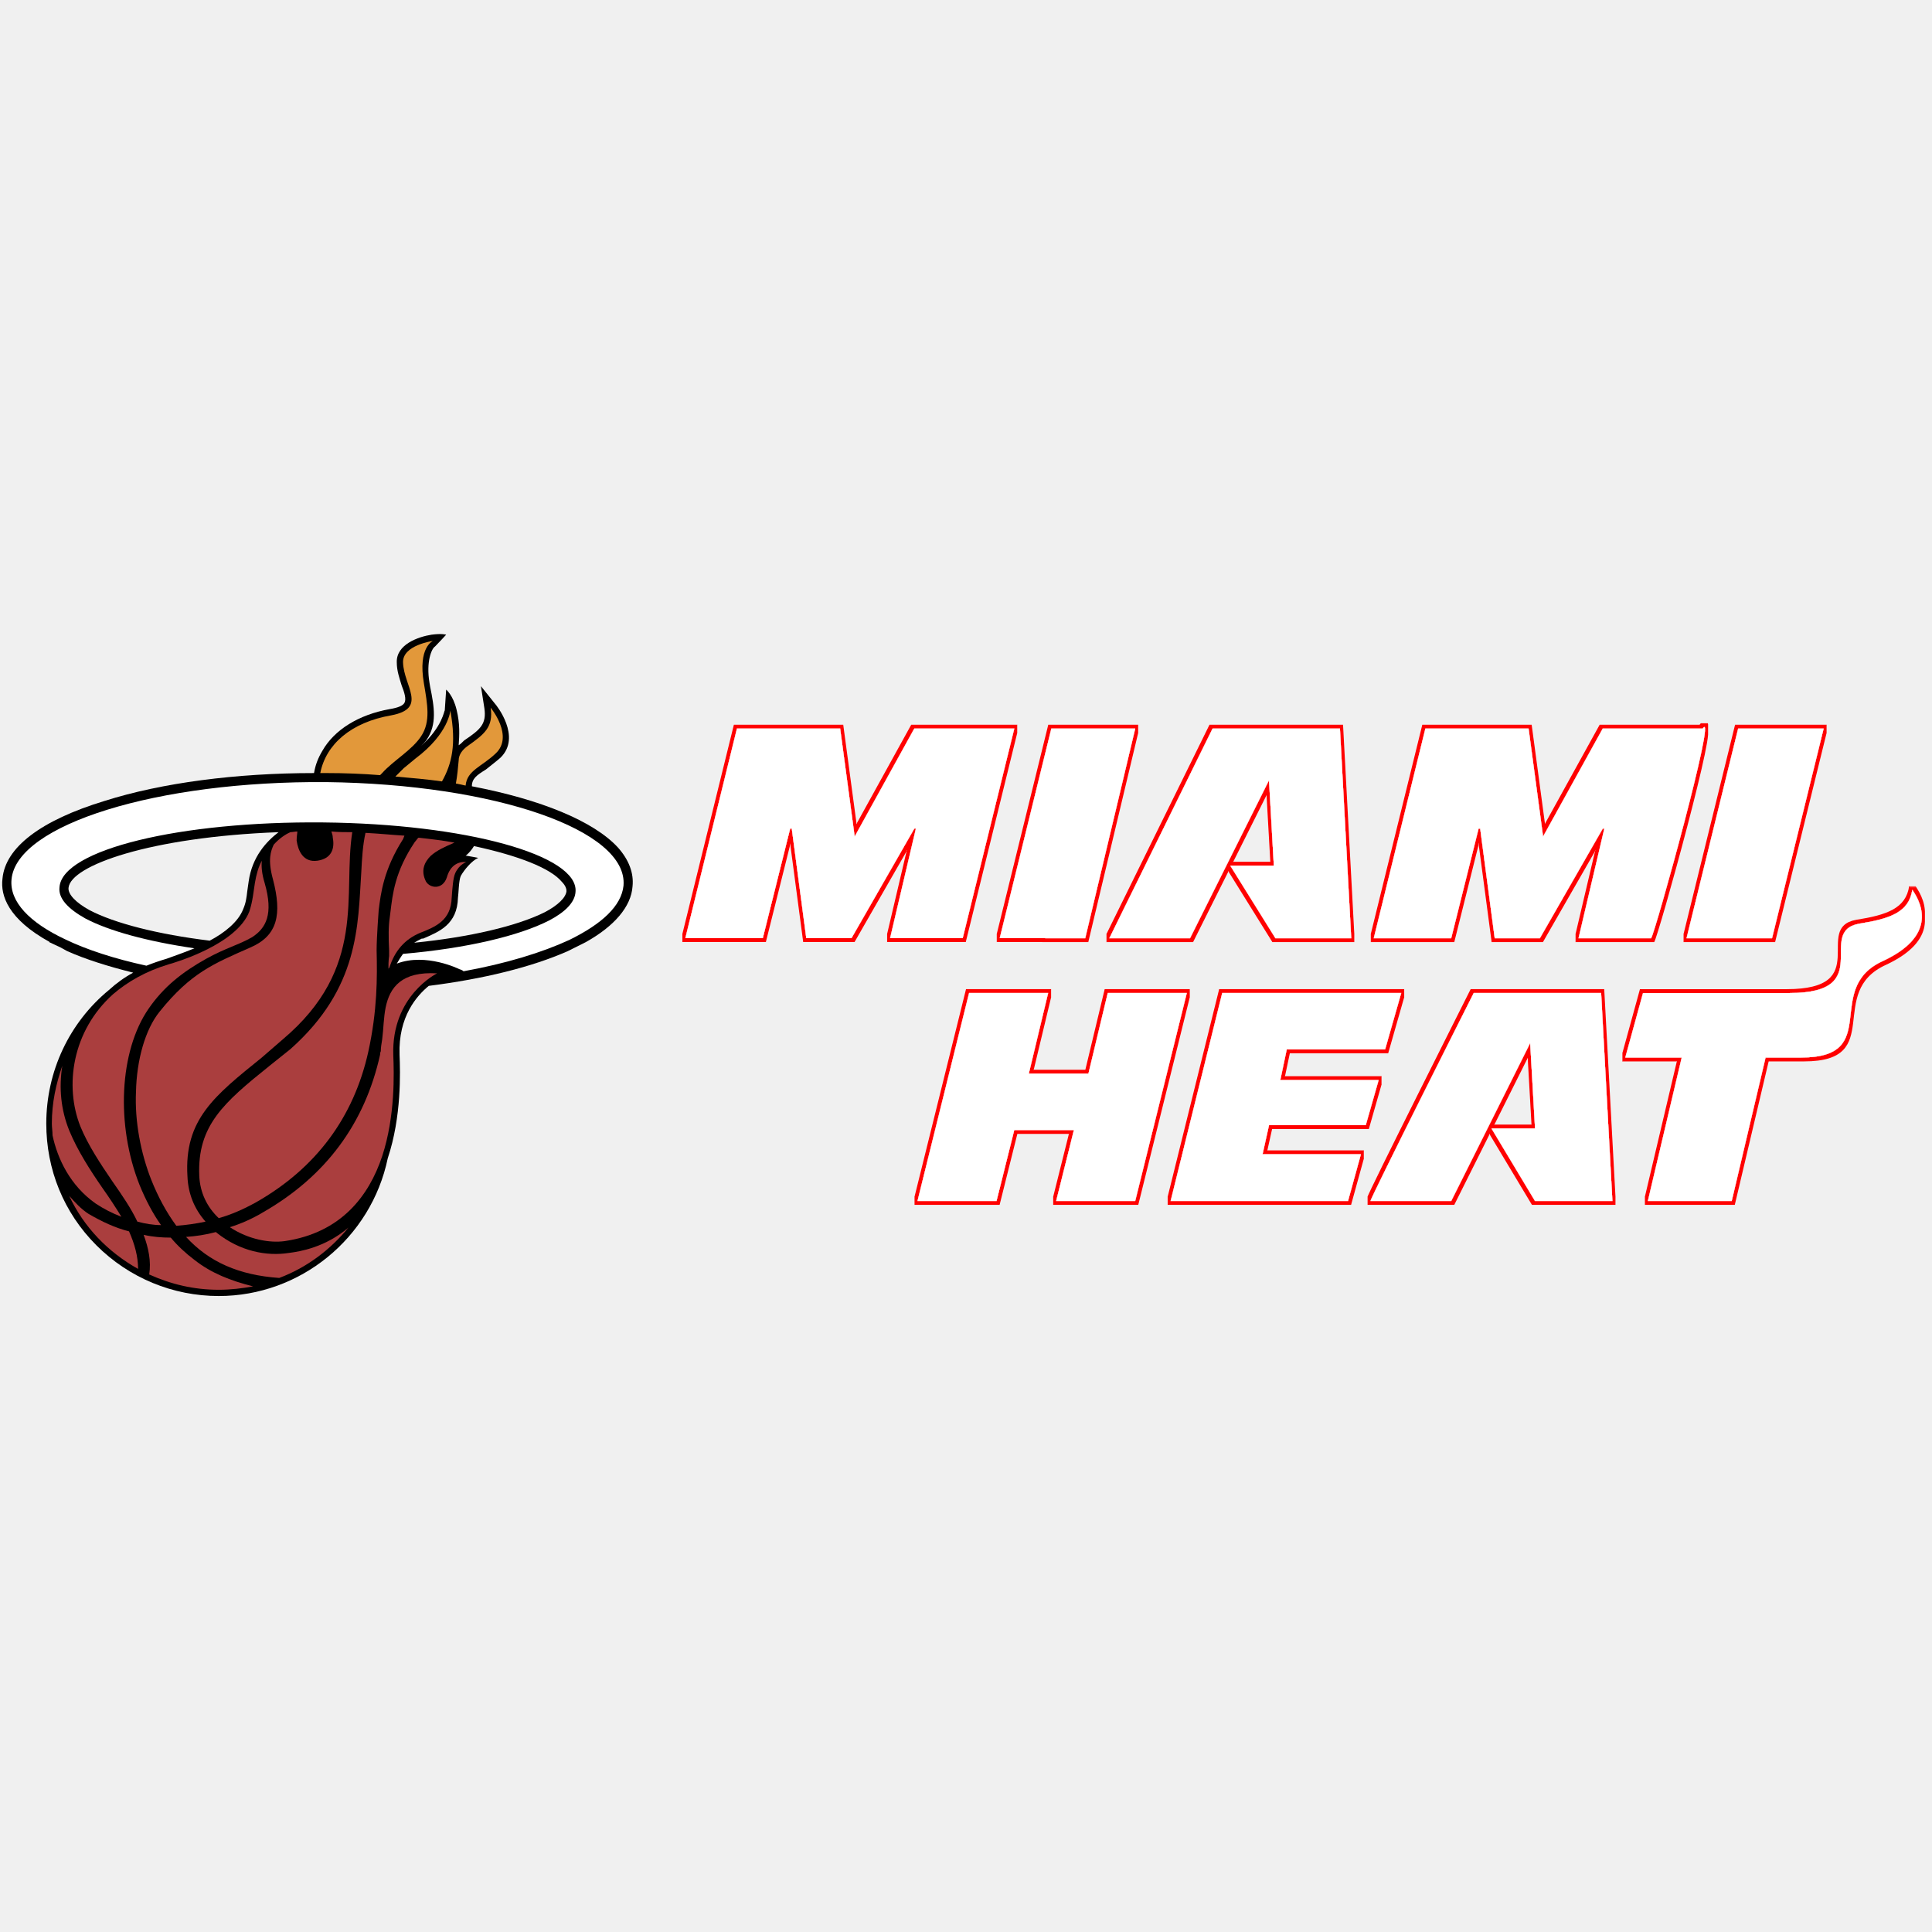
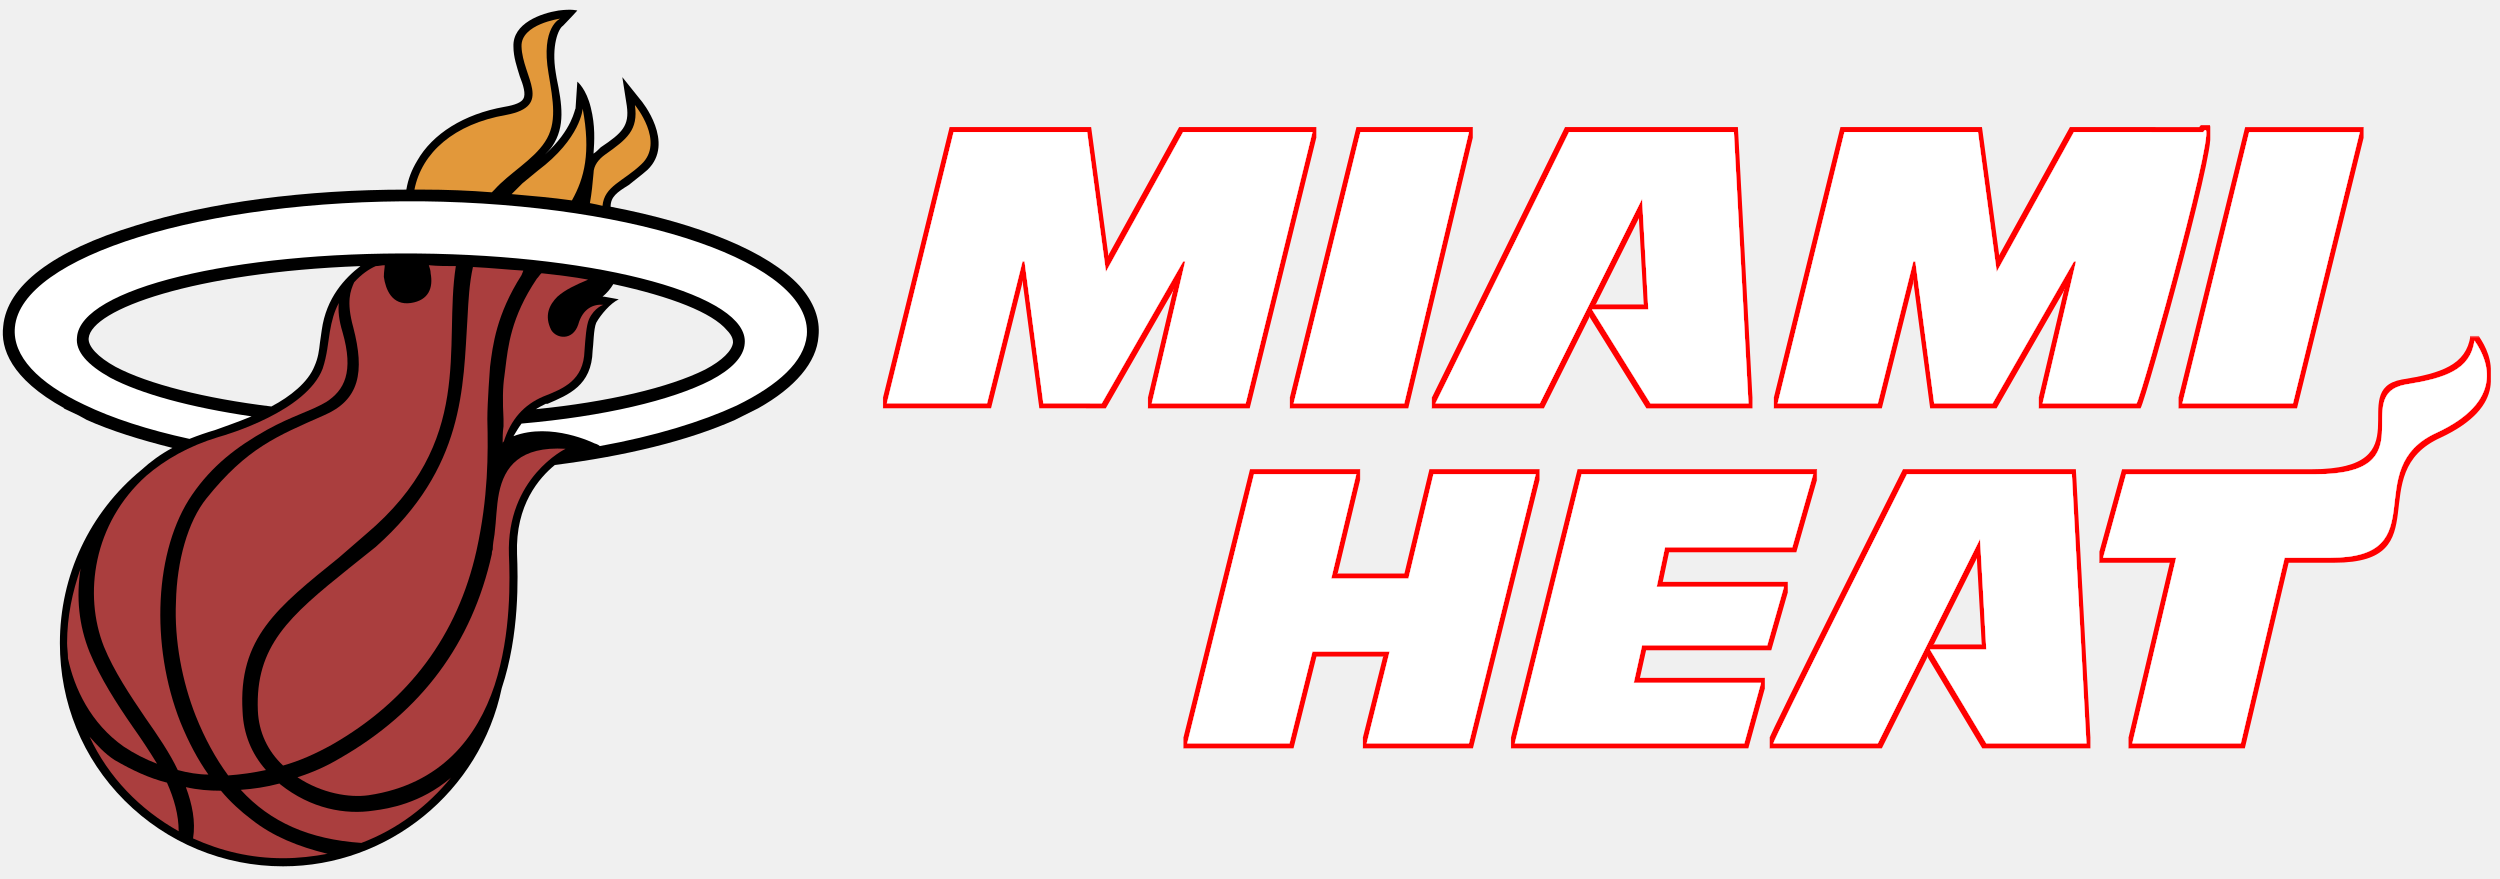
- <svg xmlns="http://www.w3.org/2000/svg" xmlns:ns1="https://boxy-svg.com" width="2500" height="2500" viewBox="0 0 625 217">
+ <svg xmlns="http://www.w3.org/2000/svg" xmlns:ns1="https://boxy-svg.com" width="624.037" height="219.297" viewBox="0 0 625 217">
  <defs>
    <filter id="outline-filter-0" x="-500%" y="-500%" width="1000%" height="1000%" ns1:preset="outline 1 1 rgba(255,0,0,1)">
      <feMorphology in="SourceAlpha" result="dilated" operator="dilate" radius="1" />
      <feFlood flood-color="rgba(255,0,0,1)" result="flood" />
      <feComposite in="flood" in2="dilated" operator="in" result="outline" />
      <feMerge>
        <feMergeNode in="outline" />
        <feMergeNode in="SourceGraphic" />
      </feMerge>
    </filter>
-     <ns1:grid x="-51.842" y="-15.978" width="703.382" height="231.241" />
+     <ns1:grid x="0.202" y="-1.474" width="624.037" height="219.297" />
  </defs>
  <g fill-rule="evenodd" clip-rule="evenodd" transform="matrix(1, 0, 0, 1, 28.95916, 9.449997)">
    <path d="M -59.086 -42.405 L 133.67 -42.405 L 133.67 150.351 L -59.086 150.351 L -59.086 -42.405 Z" fill="none" />
    <path d="M 170.939 60.708 C 163.064 52.16 145.968 45.185 123.695 40.911 C 123.695 38.437 125.27 37.312 128.194 35.512 C 129.545 34.387 131.12 33.261 132.92 31.688 C 139.895 24.94 131.57 14.589 131.122 14.139 L 126.622 8.515 L 127.746 15.715 C 128.423 20.664 126.622 22.463 121.221 26.063 C 120.548 26.738 120.098 27.189 119.423 27.639 C 119.649 24.488 119.873 20.664 118.749 16.165 C 117.622 11.44 115.374 9.64 115.374 9.64 L 114.923 16.39 C 114.697 16.39 114.247 21.564 107.275 27.864 C 107.949 27.189 108.626 26.513 109.074 25.838 C 112.446 20.889 111.546 15.264 110.197 8.742 L 109.974 7.391 C 108.847 0.642 110.648 -3.633 111.773 -4.308 C 113.123 -5.658 115.372 -8.132 115.372 -8.132 C 115.372 -8.132 114.022 -8.582 110.646 -8.132 C 106.37 -7.457 99.174 -4.983 99.4 0.867 C 99.4 3.565 100.301 6.041 100.974 8.29 C 101.874 10.54 102.549 12.789 101.874 13.914 C 101.424 14.814 99.852 15.49 97.148 15.94 C 87.025 17.738 79.151 22.688 75.329 29.437 C 73.975 31.688 73.08 33.938 72.627 36.637 C 47.43 36.637 23.361 39.788 4.912 45.635 C -15.787 51.935 -27.261 60.708 -28.16 70.832 C -28.835 76.231 -26.361 83.88 -12.862 91.304 L -13.087 91.304 L -9.263 93.105 L -7.237 94.23 C -1.163 96.929 6.035 99.179 14.135 101.203 C 11.21 102.778 8.736 104.577 6.26 106.827 C -6.564 117.401 -13.987 133.149 -13.987 150.021 C -13.987 164.869 -8.362 178.818 2.211 189.392 C 12.785 199.966 26.958 205.813 41.806 205.813 C 68.128 205.813 91.075 187.143 96.475 161.272 C 100.974 147.772 100.524 133.374 100.301 127.75 C 99.851 115.376 105.922 108.628 109.747 105.477 C 127.521 103.228 143.044 99.403 154.743 94.23 L 156.542 93.33 L 160.591 91.304 C 169.814 86.13 175.215 79.83 175.665 73.308 C 176.114 69.032 174.538 64.758 170.939 60.708 Z M 152.716 71.73 C 154.291 73.306 154.291 74.431 154.291 74.881 C 154.064 76.907 151.592 79.38 147.316 81.629 C 138.316 86.13 123.022 89.729 105.02 91.528 C 105.697 91.078 106.595 90.627 107.495 90.177 L 107.945 90.177 C 113.12 87.927 118.969 85.678 119.194 76.905 C 119.417 75.555 119.417 71.505 120.094 69.93 C 121.218 67.906 123.693 64.981 125.719 64.081 C 125.942 64.081 122.116 63.405 122.116 63.405 L 121.666 63.405 C 122.746 62.523 123.66 61.457 124.368 60.257 C 138.993 63.407 149.117 67.456 152.716 71.73 Z M -6.789 73.756 C -6.114 66.558 19.533 57.333 61.153 55.757 C 57.329 58.683 52.604 63.632 51.479 71.73 L 51.029 74.881 C 50.804 76.907 50.579 78.705 49.679 80.731 C 48.104 84.78 43.604 88.379 38.88 90.854 C 22.232 88.829 8.059 85.23 -0.039 80.956 C -4.538 78.48 -7.012 75.781 -6.789 73.756 Z" fill="black" />
    <path d="M 121.668 40.686 C 122.118 35.737 126.842 34.612 131.345 30.337 C 137.416 24.713 129.77 15.49 129.77 15.49 C 130.67 21.789 127.744 24.038 122.345 27.864 C 120.769 28.989 119.419 30.564 119.419 32.588 C 119.196 35.063 118.969 37.537 118.519 40.011 C 119.646 40.236 120.769 40.461 121.668 40.686 L 121.668 40.686 Z M 105.475 31.911 C 104.121 33.036 102.773 34.161 101.649 35.062 L 98.95 37.761 C 104.121 38.211 109.297 38.661 114.022 39.336 C 117.17 33.711 118.748 27.414 116.72 16.39 C 116.72 16.388 116.27 23.813 105.475 31.911 Z M 76.678 36.635 C 82.525 36.635 88.373 36.86 93.999 37.31 L 94.676 36.635 C 98.275 32.586 104.35 29.21 107.275 24.711 C 110.424 19.987 109.297 14.363 108.176 7.613 C 106.15 -4.086 111.098 -6.11 111.098 -6.11 C 111.098 -6.11 101.201 -4.76 101.424 0.865 C 101.651 8.513 109.524 15.713 97.602 17.963 C 84.553 20.212 76.453 27.412 74.652 36.635 L 76.678 36.635 L 76.678 36.635 Z" fill="#e2983a" />
    <path d="M 322.103 90.06 L 338.272 22.255 L 311.152 22.255 L 294.461 90.06 L 322.103 90.06 Z M 381.562 38.943 L 383.126 66.591 L 369.043 66.591 L 383.648 90.06 L 408.16 90.06 L 404.512 22.255 L 363.306 22.255 L 329.927 90.06 L 356.007 90.06 L 381.562 38.943 Z M 318.455 152.123 L 312.717 175.067 L 338.272 175.067 L 354.963 107.788 L 329.405 107.788 L 323.149 133.871 L 303.85 133.871 L 310.106 107.788 L 284.548 107.788 L 267.86 175.067 L 293.418 175.067 L 299.152 152.123 L 318.455 152.123 Z M 379.475 159.947 L 381.562 150.552 L 412.854 150.552 L 417.024 135.954 L 385.21 135.954 L 387.299 126.043 L 419.117 126.043 L 424.33 107.788 L 366.439 107.788 L 349.751 175.067 L 407.12 175.067 L 411.29 159.947 L 379.475 159.947 Z M 544.287 90.06 L 560.979 22.255 L 533.331 22.255 L 516.643 90.06 L 544.287 90.06 Z M 589.663 74.408 C 593.314 79.628 596.962 89.535 580.275 97.362 C 560.454 106.229 580.275 128.658 553.67 128.658 L 542.201 128.658 L 531.244 175.07 L 504.131 175.07 L 515.084 128.658 L 496.828 128.658 L 502.563 107.791 L 550.028 107.791 C 578.191 107.791 558.371 87.976 572.454 85.365 C 582.361 83.8 588.623 81.708 589.663 74.408 Z M 247.524 57.196 L 242.826 22.255 L 209.447 22.255 L 192.756 90.06 L 217.796 90.06 L 226.66 54.591 L 227.178 54.591 L 231.876 90.06 L 246.481 90.06 L 266.82 54.591 L 267.341 54.591 L 258.996 90.06 L 282.464 90.06 L 299.152 22.255 L 266.82 22.255 L 247.524 57.196 Z M 470.224 57.196 L 465.533 22.255 L 432.153 22.255 L 415.462 90.06 L 440.499 90.06 L 449.363 54.591 L 449.881 54.591 L 454.582 90.06 L 469.181 90.06 L 489.523 54.591 L 490.048 54.591 L 481.705 90.06 L 505.174 90.06 C 506.592 87.932 526.739 14.937 521.862 22.255 L 489.523 22.255 L 470.224 57.196 Z M 466.051 123.957 L 467.622 151.595 L 453.539 151.595 L 467.622 175.067 L 492.652 175.067 L 489.004 107.788 L 447.798 107.788 C 447.798 107.788 413.901 175.067 414.419 175.067 L 440.499 175.067 L 466.051 123.957 Z" style="paint-order: fill; fill-rule: evenodd; stroke-width: 12px; filter: url(#outline-filter-0); fill: rgb(255, 255, 255);" transform="matrix(1, 0.000019, -0.000019, 1, 0.00187, -0.007508)" ns1:origin="0.506 0.5" />
    <path d="M -11.963 153.847 C -10.388 161.272 -6.339 170.045 1.986 175.893 C 4.592 177.624 7.384 179.059 10.309 180.169 C 8.393 177.025 6.366 173.948 4.235 170.945 C 0.186 165.094 -3.863 158.796 -6.564 152.271 C -9.264 145.523 -9.938 138.549 -8.814 131.351 C -10.84 137.2 -12.188 143.275 -12.188 150.023 C -12.188 151.148 -11.963 152.496 -11.963 153.847 Z" fill="#aa3e3e" />
    <path d="M -2.965 150.921 C -0.489 156.996 3.56 163.07 7.384 168.695 C 10.535 173.194 13.458 177.468 15.482 181.744 C 17.958 182.417 20.656 182.867 23.132 182.867 C 20.431 179.042 18.183 174.771 16.159 169.818 C 8.509 150.471 9.634 126.625 19.083 112.9 C 24.032 105.7 30.107 100.978 37.755 96.702 C 44.279 93.103 48.329 92.203 52.603 89.729 C 57.102 86.803 59.577 82.304 56.652 72.182 C 55.752 69.257 55.527 66.783 55.752 64.983 C 54.626 67.006 53.951 69.482 53.501 72.182 C 53.051 74.881 52.826 78.032 51.703 81.406 C 47.653 91.98 28.079 97.827 25.606 98.504 C 18.183 100.755 12.333 104.129 7.609 108.178 C -5.664 120.1 -8.139 137.872 -2.965 150.921 Z" fill="#aa3e3e" />
    <path d="M 78.249 55.534 C 78.476 56.209 78.7 56.884 78.7 57.559 C 79.376 61.158 78.249 64.309 73.752 64.984 C 69.028 65.659 67.452 61.61 67.002 58.46 C 67.002 57.109 67.227 56.209 67.227 55.534 C 66.552 55.534 65.652 55.759 64.979 55.759 C 63.403 56.434 61.38 57.785 59.579 59.81 C 58.679 61.834 57.554 64.534 59.354 71.057 C 62.28 82.306 60.929 89.279 51.931 93.105 C 40.232 98.279 32.809 101.203 22.685 113.8 C 17.961 119.65 15.261 129.549 15.035 139.674 C 14.585 149.347 16.611 159.694 19.985 168.245 C 22.234 173.869 24.934 178.818 28.083 183.092 C 31.26 182.862 34.418 182.41 37.532 181.742 C 33.933 177.689 31.907 172.742 31.682 167.118 C 30.557 148.671 40.455 141.022 55.753 128.648 L 62.501 122.799 C 89.948 99.628 81.847 76.005 84.999 55.757 C 82.752 55.757 80.498 55.757 78.249 55.534 L 78.249 55.534 Z" fill="#aa3e3e" />
    <path d="M 89.277 55.984 C 88.373 60.033 88.15 64.307 87.923 68.583 C 86.799 86.13 87.25 106.152 64.977 125.95 L 58.227 131.349 C 43.379 143.273 34.831 150.698 35.506 166.896 C 35.731 172.294 37.98 177.02 41.806 180.619 C 45.855 179.492 49.906 177.693 53.955 175.444 C 73.302 164.42 85.453 148.001 90.173 126.851 C 93.099 113.577 93.099 102.78 92.876 94.005 C 92.876 89.731 93.549 80.956 93.549 80.956 C 94.226 75.558 95.125 67.908 101.424 58.01 C 101.651 57.559 101.651 57.334 101.874 56.884 C 98.047 56.659 93.774 56.207 89.277 55.984 L 89.277 55.984 Z" fill="#aa3e3e" />
    <path d="M 95.798 112.452 C 95.125 115.826 95.125 119.202 94.674 122.801 C 94.448 124.151 94.224 125.501 94.224 126.625 C 93.998 127.075 93.998 127.525 93.998 127.75 C 89.05 150.021 76.451 167.119 55.977 178.818 C 52.65 180.803 49.102 182.389 45.403 183.544 C 51.477 187.593 58.452 188.715 63.175 188.043 C 81.4 185.345 90.397 173.422 94.673 160.596 C 98.949 147.547 98.498 133.601 98.272 127.977 C 97.598 108.63 112.444 101.43 112.444 101.43 C 100.972 100.753 97.146 105.927 95.798 112.452 Z" fill="#aa3e3e" />
    <path d="M 83.651 183.768 C 76.226 190.069 68.126 191.419 64.527 191.868 C 57.327 192.991 48.779 191.417 41.129 185.343 L 40.905 185.116 C 37.53 186.016 34.381 186.466 31.23 186.691 C 38.655 194.788 48.329 199.064 61.376 199.964 C 70.374 196.588 78.024 190.741 83.872 183.543 L 83.651 183.768 L 83.651 183.768 Z M 15.709 197.038 C 15.709 192.989 14.584 188.942 12.783 184.893 C 8.284 183.766 4.01 181.744 -0.264 179.268 C -2.738 177.693 -4.763 175.443 -6.564 173.421 C -1.84 183.544 6.034 191.641 15.709 197.038 Z M 52.83 202.665 C 45.63 200.866 39.332 198.389 33.933 194.118 C 31.232 192.093 28.533 189.619 26.283 186.916 C 23.357 186.916 20.433 186.693 17.509 186.016 C 19.085 190.292 19.983 194.566 19.308 198.839 C 26.283 201.991 33.706 203.79 41.804 203.79 C 45.628 203.79 49.454 203.34 53.053 202.663 C 53.055 202.665 53.055 202.665 52.83 202.665 L 52.83 202.665 Z M 115.597 70.382 C 114.243 74.431 110.196 73.981 108.845 71.732 C 107.047 68.133 108.358 65.433 110.382 63.409 C 112.408 61.61 114.92 60.485 118.069 59.135 C 114.47 58.46 110.644 58.01 106.597 57.559 L 106.37 57.559 C 105.92 58.01 105.697 58.46 105.246 58.91 C 98.722 68.583 98.045 76.006 97.371 81.406 L 97.145 83.204 C 96.695 86.13 96.695 89.729 96.921 94.003 L 96.921 95.802 C 96.695 97.377 96.695 98.727 96.695 100.303 C 96.695 99.628 96.921 99.403 96.921 99.853 C 98.72 94.003 102.096 90.404 106.822 88.379 C 111.993 86.355 116.945 84.33 117.169 76.907 C 117.395 73.756 117.619 70.607 118.296 69.032 C 119.646 66.106 121.895 65.433 121.895 65.433 C 119.419 65.208 116.72 66.333 115.597 70.382 L 115.597 70.382 Z" fill="#aa3e3e" />
    <path d="M 76.678 39.561 C 22.008 39.111 -23.66 53.284 -25.234 71.057 C -25.909 78.257 -19.386 85.007 -7.911 90.404 C -0.938 93.778 8.061 96.704 18.411 98.953 C 20.549 98.102 22.726 97.351 24.934 96.702 C 26.734 96.027 30.108 94.903 33.934 93.328 C 18.636 91.078 6.262 87.704 -1.386 83.655 C -7.01 80.504 -10.159 77.132 -9.709 73.531 C -8.809 61.382 29.435 52.158 75.554 52.608 C 121.671 53.059 158.344 63.182 157.22 75.104 C 156.993 78.478 153.845 81.627 148.67 84.328 C 138.997 89.277 122.122 93.328 101.426 95.127 C 100.752 96.027 100.076 97.15 99.404 98.277 C 108.851 94.678 119.651 100.076 119.651 100.076 C 119.651 100.076 120.551 100.301 121.002 100.751 C 134.724 98.276 146.423 94.677 155.197 90.626 C 165.77 85.453 172.068 79.602 172.743 73.079 C 174.315 55.084 131.118 40.236 76.678 39.561 L 76.678 39.561 Z" fill="#fff" />
  </g>
</svg>
